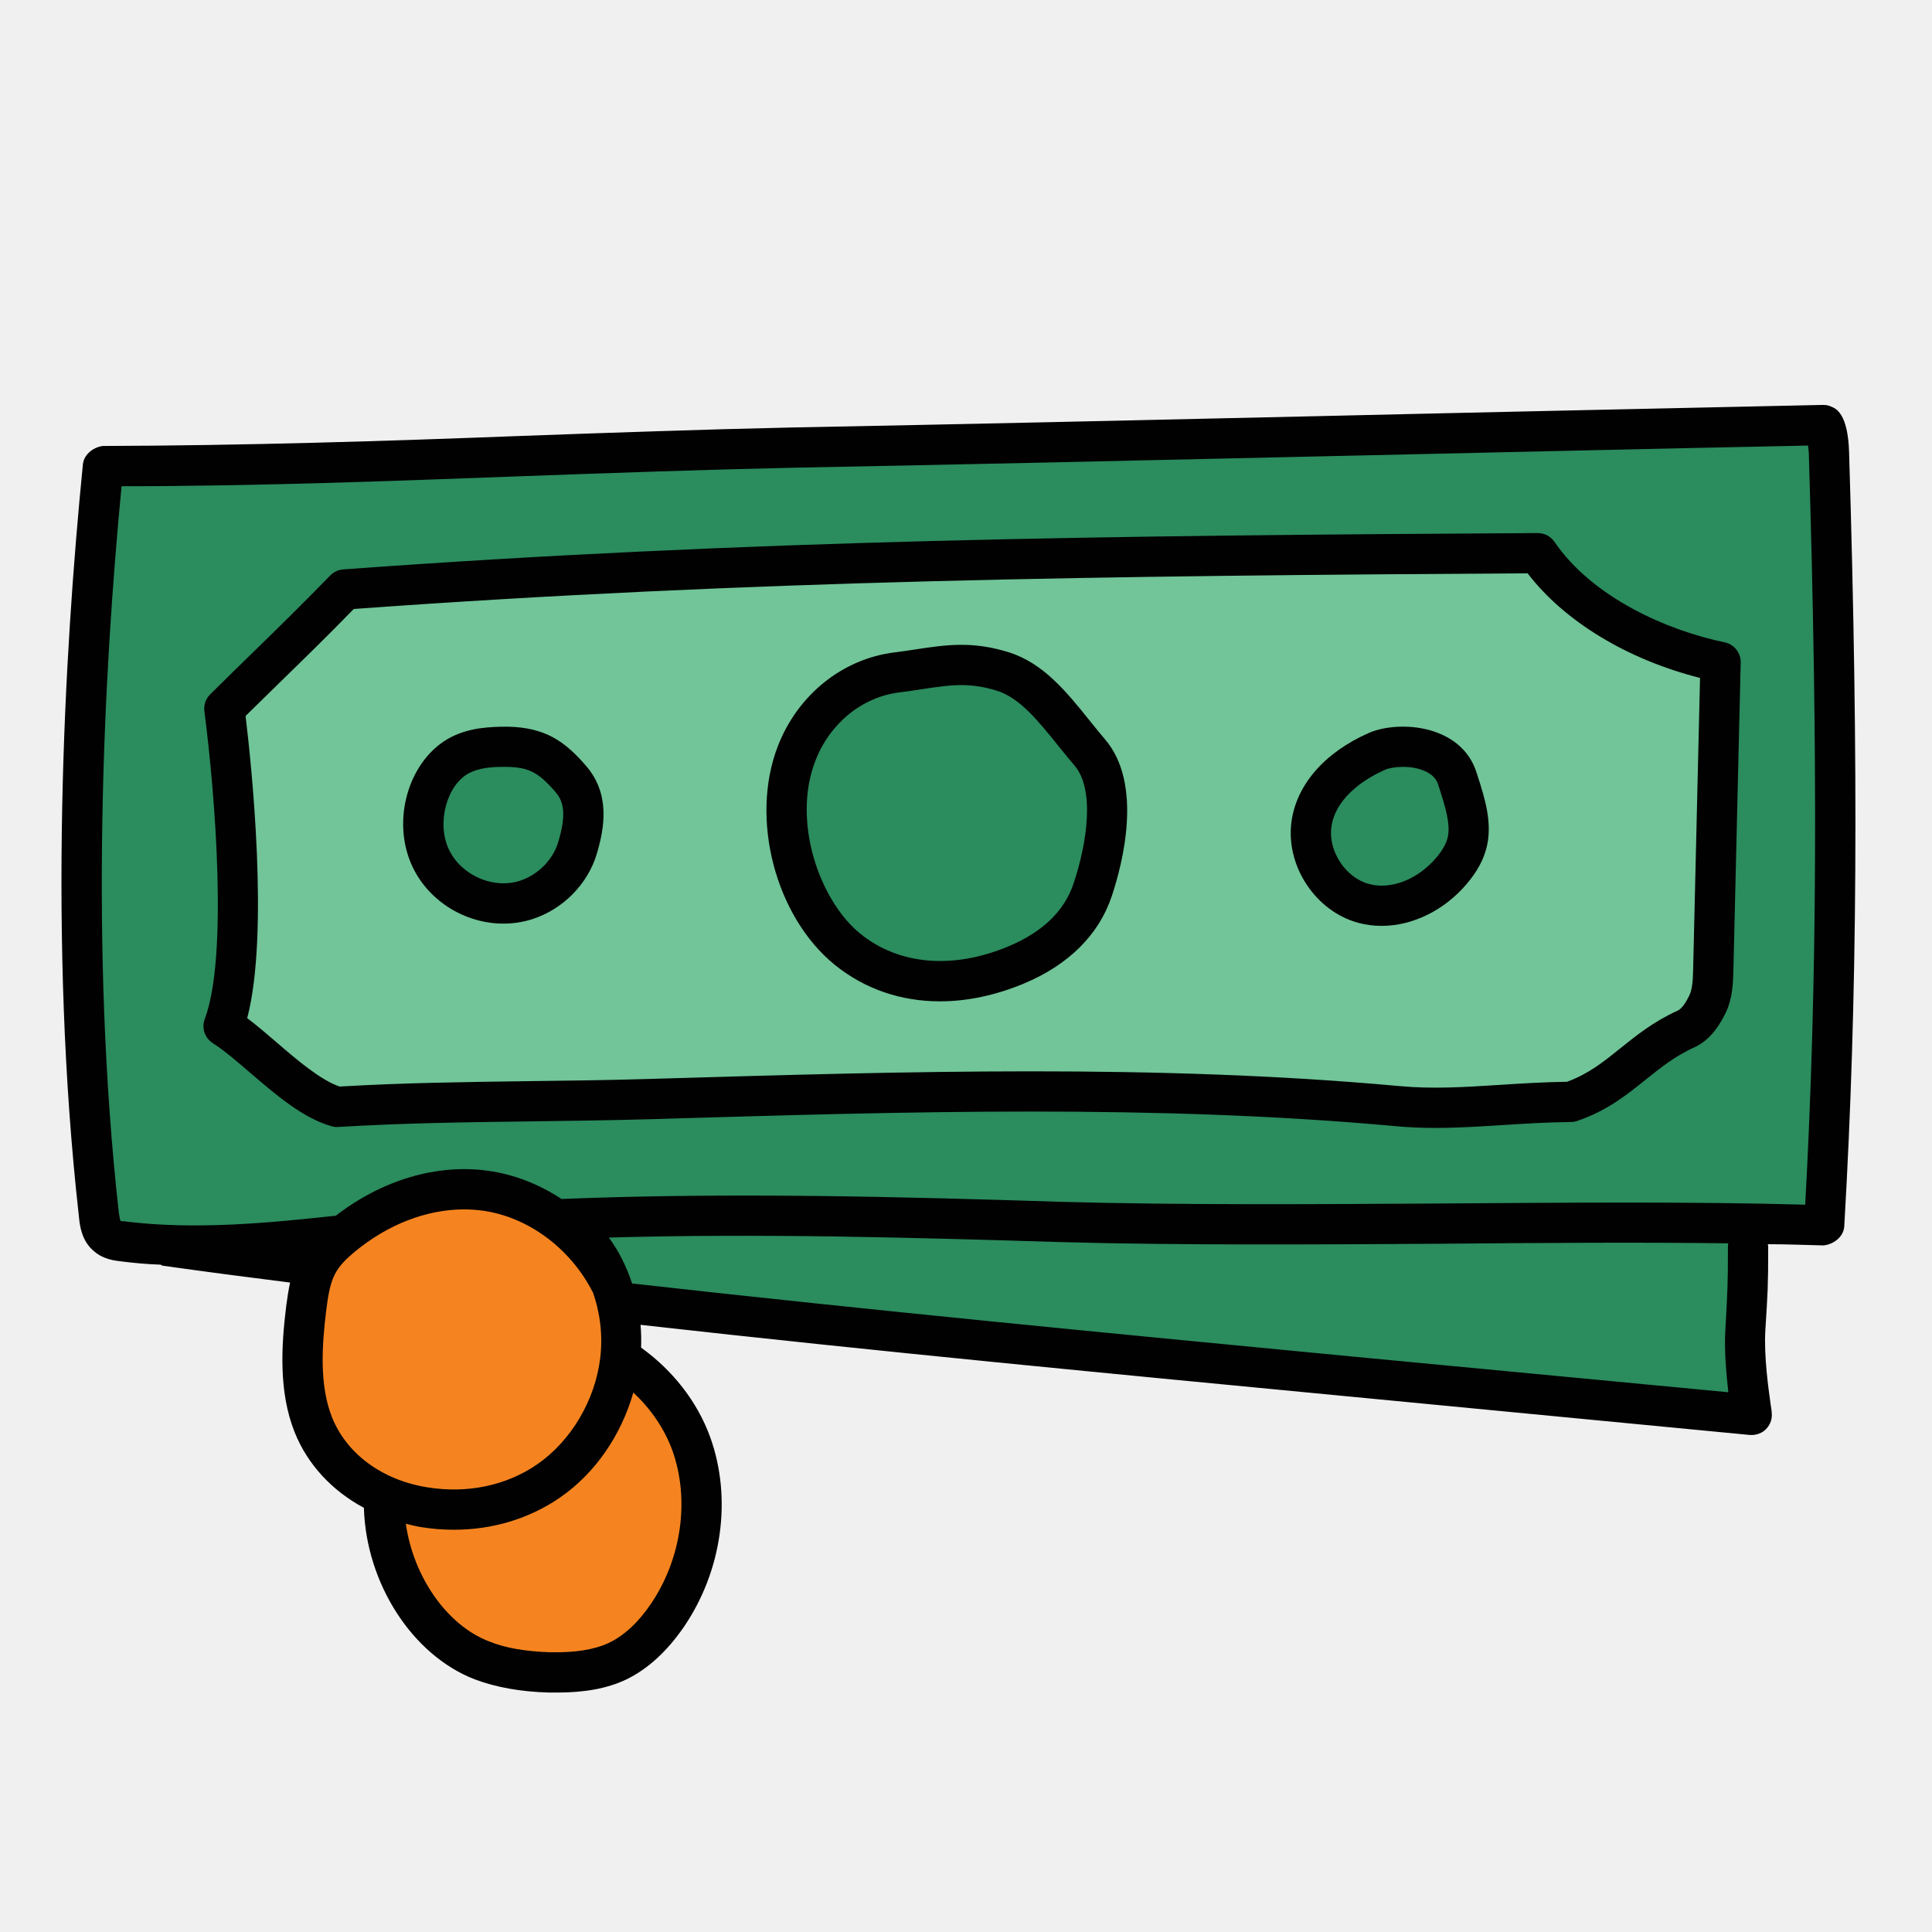
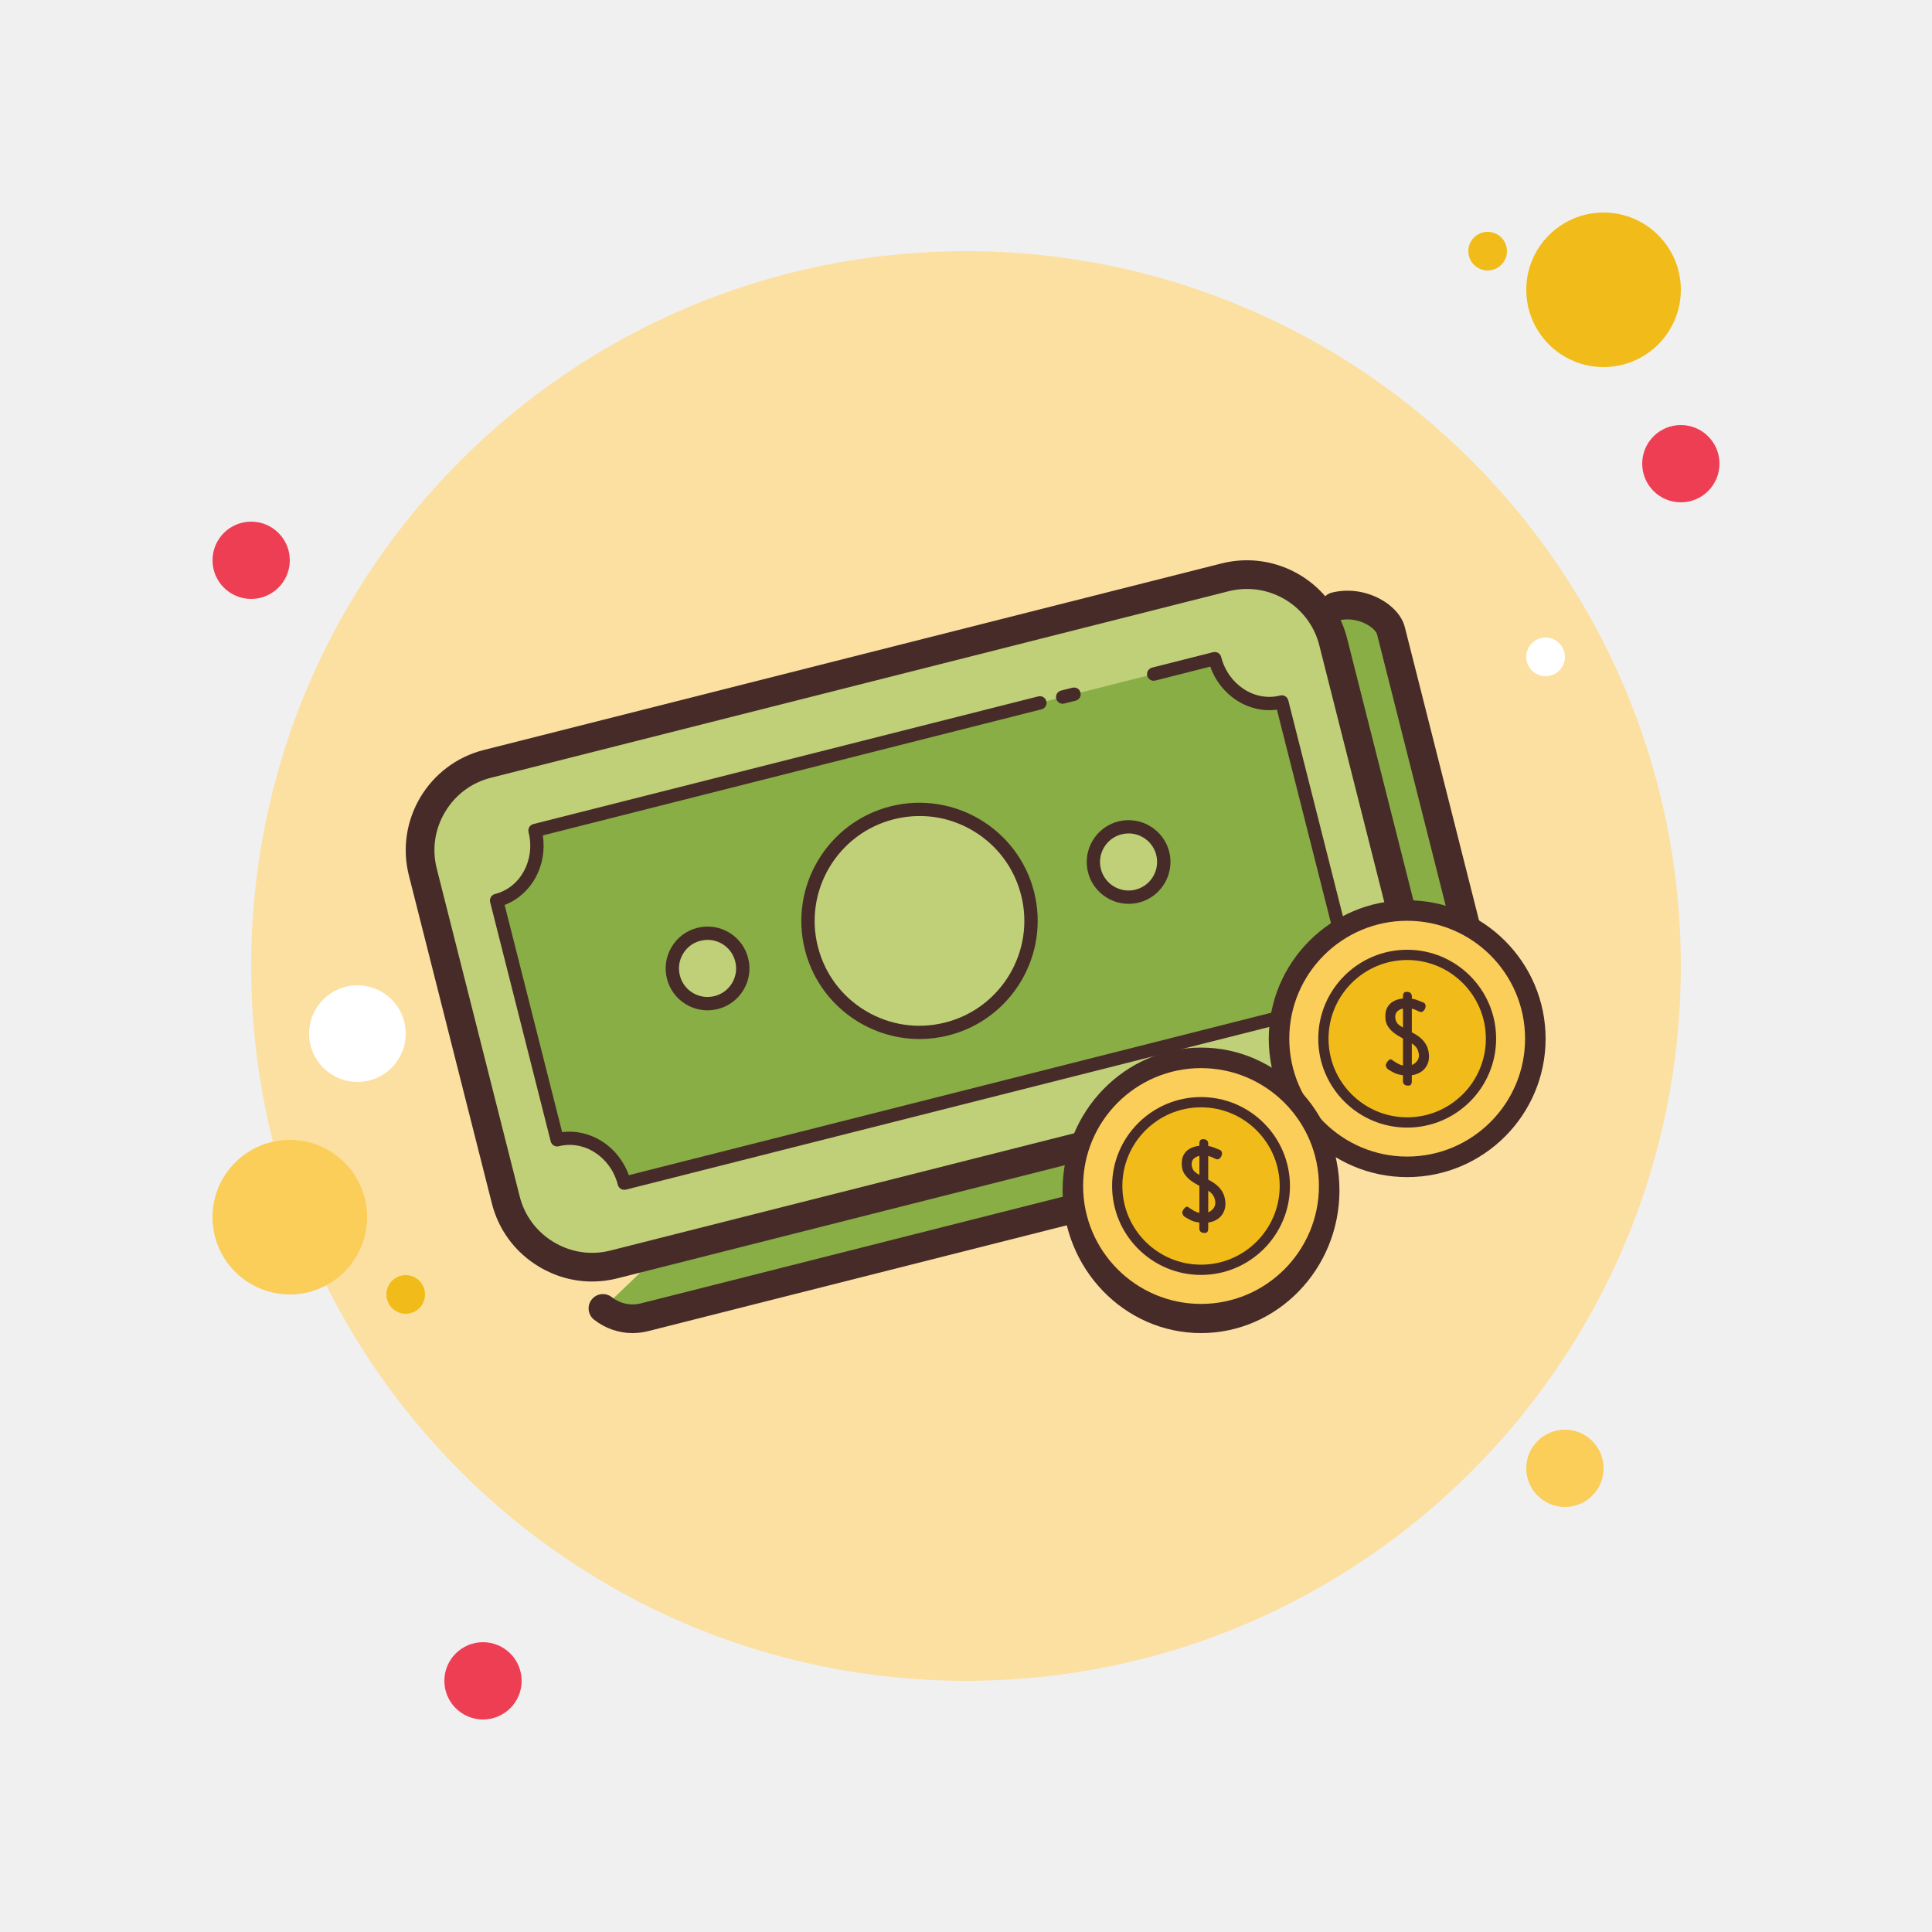
- <svg xmlns="http://www.w3.org/2000/svg" viewBox="0 0 48 48" width="96px" height="96px">
-   <path fill="#2b8c5e" d="M43.503,30.401c0.614,0.01,1.225,0.02,1.815,0.038c0.376-6.47,0.322-12.711,0.12-19.189 c-0.003-0.092-0.055-0.653-0.14-0.688c-8.305,0.172-17.283,0.39-25.588,0.562c-5.841,0.121-11.366,0.47-17.147,0.454 c-0.596,5.993-0.777,12.6-0.108,18.586c0.022,0.198,0.055,0.416,0.208,0.545c0.113,0.095,0.268,0.119,0.414,0.137 c0.682,0.083,1.366,0.104,2.051,0.094c9.275,1.271,19.152,2.374,28.397,3.255c3.333,0.318,6.666,0.636,9.998,0.954 c-0.009-0.145-0.214-1.266-0.159-2.143C43.407,32.321,43.471,31.277,43.503,30.401z" />
-   <path fill="#f58420" d="M17.179,35.885c-0.318-0.89-0.964-1.665-1.766-2.156c0.126-1.233-0.328-2.555-1.211-3.228 c0,0-1.251-0.794-2.143-0.918c-1.252-0.173-2.54,0.28-3.572,1.137c-0.233,0.194-0.459,0.414-0.608,0.701 c-0.167,0.323-0.224,0.706-0.271,1.08c-0.12,0.971-0.178,2.005,0.175,2.893c0.332,0.833,0.983,1.401,1.722,1.736 c0.09,2.048,1.309,3.675,2.466,4.121c0.538,0.207,1.114,0.281,1.684,0.296c0.574,0.015,1.163-0.032,1.677-0.274 c0.515-0.242,0.924-0.666,1.245-1.136C17.406,38.924,17.685,37.303,17.179,35.885z" />
-   <path fill="#71c598" d="M42.745,16.447c-0.06,2.546-0.121,5.091-0.181,7.637c-0.007,0.297-0.017,0.604-0.147,0.871 c-0.119,0.244-0.285,0.498-0.532,0.61c-1.167,0.529-1.651,1.398-2.865,1.811c-1.594,0.016-2.88,0.237-4.28,0.108 c-6.097-0.559-12.435-0.359-18.555-0.178c-2.691,0.079-5.217,0.039-7.811,0.195c-0.951-0.266-1.973-1.464-2.82-2.006 c0.651-1.718,0.255-6.066,0.019-7.888c1.2-1.188,1.864-1.804,2.989-2.96c10.196-0.748,19.42-0.845,29.643-0.903 C39.181,15.17,41.053,16.096,42.745,16.447z M24.92,16.685c-0.989-0.311-1.63-0.107-2.642,0.021 c-1.013,0.128-2.025,0.828-2.485,2.01c-0.653,1.678,0.037,3.873,1.263,4.868c1.226,0.994,2.813,0.965,4.189,0.391 c0.78-0.325,1.575-0.887,1.902-1.864c0.365-1.092,0.61-2.622-0.072-3.417C26.394,17.898,25.809,16.964,24.92,16.685z M34.207,18.668c-0.753,0.332-1.511,0.939-1.626,1.822c-0.115,0.877,0.517,1.747,1.3,1.956c0.783,0.209,1.634-0.165,2.184-0.813 c0.167-0.197,0.314-0.424,0.382-0.684c0.134-0.512-0.08-1.103-0.239-1.607C35.936,18.486,34.715,18.443,34.207,18.668z M14.181,19.352c-0.498-0.575-0.864-0.787-1.587-0.798c-0.392-0.006-0.796,0.021-1.152,0.202c-0.833,0.421-1.165,1.683-0.737,2.573 c0.427,0.89,1.479,1.314,2.36,1.033c0.582-0.186,1.099-0.667,1.286-1.3C14.537,20.428,14.599,19.835,14.181,19.352z" />
-   <path fill="#010101" d="M35.667,28.023c-0.32,0-0.642-0.012-0.973-0.042c-5.955-0.547-12.159-0.364-18.158-0.186 l-0.336,0.01c-1.013,0.029-2.002,0.042-2.98,0.055c-1.649,0.021-3.207,0.042-4.815,0.139c-0.058,0.006-0.111-0.002-0.165-0.018 c-0.708-0.198-1.374-0.771-2.018-1.323c-0.337-0.289-0.655-0.563-0.937-0.743c-0.199-0.127-0.282-0.377-0.198-0.598 c0.577-1.523,0.266-5.524-0.009-7.647c-0.02-0.155,0.034-0.311,0.145-0.42c0.417-0.413,0.77-0.757,1.1-1.079 c0.616-0.601,1.151-1.123,1.882-1.874c0.085-0.088,0.2-0.141,0.322-0.15c10.072-0.738,19.022-0.843,29.677-0.903 c0.001,0,0.002,0,0.003,0c0.165,0,0.32,0.081,0.413,0.218c0.951,1.391,2.808,2.202,4.229,2.497c0.236,0.049,0.404,0.26,0.398,0.501 l-0.181,7.637c-0.007,0.314-0.017,0.707-0.197,1.077c-0.209,0.428-0.462,0.705-0.775,0.847c-0.479,0.218-0.833,0.502-1.208,0.803 c-0.474,0.381-0.964,0.775-1.703,1.026c-0.05,0.017-0.103,0.025-0.156,0.026c-0.607,0.006-1.168,0.042-1.709,0.077 C36.757,27.988,36.216,28.023,35.667,28.023z M25.62,26.617c3.075,0,6.148,0.091,9.167,0.368c0.82,0.075,1.62,0.023,2.466-0.031 c0.533-0.034,1.085-0.069,1.68-0.078c0.532-0.195,0.901-0.491,1.326-0.833c0.406-0.326,0.827-0.664,1.421-0.934 c0.063-0.028,0.164-0.116,0.29-0.375c0.084-0.174,0.09-0.422,0.096-0.662l0.171-7.229c-1.805-0.456-3.367-1.403-4.284-2.599 c-10.456,0.061-19.281,0.168-29.164,0.886c-0.671,0.688-1.184,1.188-1.768,1.757c-0.281,0.274-0.579,0.565-0.92,0.901 c0.141,1.166,0.593,5.4,0.041,7.507c0.238,0.18,0.48,0.388,0.732,0.604c0.509,0.438,1.083,0.93,1.563,1.096 c1.599-0.094,3.141-0.113,4.771-0.135c0.973-0.012,1.957-0.024,2.964-0.055l0.335-0.01C19.511,26.707,22.566,26.617,25.62,26.617z" />
-   <path fill="#010101" d="M23.353,24.878c-0.97,0-1.871-0.306-2.612-0.906c-1.479-1.199-2.114-3.639-1.414-5.438 c0.494-1.271,1.601-2.162,2.888-2.324c0.187-0.023,0.361-0.05,0.527-0.075c0.759-0.115,1.416-0.214,2.328,0.073c0,0,0,0,0,0 c0.855,0.27,1.433,0.987,1.992,1.683c0.129,0.16,0.259,0.321,0.392,0.478c0.954,1.112,0.434,3.099,0.166,3.9 c-0.319,0.955-1.074,1.705-2.184,2.168C24.729,24.731,24.024,24.878,23.353,24.878z M23.884,17.021 c-0.309,0-0.617,0.047-0.992,0.104c-0.173,0.025-0.356,0.054-0.552,0.078c-0.922,0.116-1.72,0.766-2.081,1.695 c-0.592,1.521,0.111,3.485,1.112,4.297c0.958,0.779,2.3,0.896,3.681,0.318c0.847-0.353,1.392-0.878,1.62-1.561 c0.344-1.03,0.53-2.342,0.023-2.934c-0.14-0.163-0.276-0.333-0.412-0.501c-0.487-0.605-0.947-1.178-1.514-1.356 C24.441,17.059,24.163,17.021,23.884,17.021z" />
-   <path fill="#010101" d="M34.326,23.003c-0.194,0-0.387-0.024-0.574-0.074c-1.062-0.284-1.81-1.407-1.667-2.504 c0.121-0.923,0.821-1.729,1.92-2.214l0,0l0,0h0c0.435-0.192,1.198-0.241,1.813,0.037c0.433,0.195,0.732,0.521,0.865,0.943 l0.038,0.117c0.165,0.515,0.37,1.154,0.208,1.767c-0.079,0.302-0.238,0.59-0.484,0.88C35.879,22.624,35.091,23.003,34.326,23.003z M34.854,19.053c-0.184,0-0.349,0.03-0.444,0.072h0c-0.365,0.161-1.227,0.623-1.333,1.43c-0.078,0.596,0.358,1.254,0.934,1.407 c0.546,0.151,1.219-0.115,1.673-0.653c0.147-0.174,0.239-0.333,0.28-0.487c0.086-0.331-0.063-0.797-0.194-1.208l-0.039-0.121 c-0.046-0.146-0.152-0.256-0.324-0.333C35.236,19.082,35.036,19.053,34.854,19.053z" />
-   <path fill="#010101" d="M12.507,22.947c-0.929,0-1.838-0.537-2.253-1.402c-0.556-1.157-0.097-2.699,0.962-3.236 c0.468-0.236,0.967-0.252,1.385-0.255c0.948,0.016,1.436,0.368,1.958,0.972l0,0c0.604,0.697,0.462,1.53,0.271,2.178 c-0.225,0.762-0.843,1.388-1.613,1.635C12.984,22.911,12.745,22.947,12.507,22.947z M12.499,19.053 c-0.278,0-0.584,0.023-0.832,0.148c-0.569,0.288-0.828,1.253-0.512,1.91c0.306,0.637,1.095,0.983,1.757,0.773 c0.452-0.145,0.828-0.523,0.958-0.965c0.184-0.624,0.165-0.972-0.068-1.24c0,0,0,0,0,0c-0.427-0.494-0.666-0.617-1.217-0.626 C12.557,19.053,12.528,19.053,12.499,19.053z" />
-   <path fill="#010101" d="M45.94,11.23c-0.03-0.95-0.32-1.08-0.45-1.13c-0.06-0.03-0.13-0.04-0.2-0.04 c-4.09,0.09-8.34,0.18-12.59,0.28c-4.39,0.1-8.78,0.2-13,0.28c-2.28,0.05-4.52,0.13-6.74,0.21c-3.38,0.13-6.89,0.24-10.4,0.25 c-0.21,0.02-0.47,0.19-0.5,0.45c-0.47,4.74-0.87,11.83-0.1,18.69c0.02,0.21,0.06,0.61,0.38,0.87c0.23,0.2,0.51,0.23,0.68,0.25 c0.32,0.04,0.64,0.07,0.97,0.08c0.03,0.02,0.05,0.03,0.08,0.03c1.046,0.147,2.087,0.283,3.137,0.415 c-0.041,0.193-0.071,0.387-0.095,0.576c-0.123,0.988-0.193,2.134,0.207,3.139c0.321,0.806,0.932,1.457,1.722,1.882 c0.054,1.876,1.202,3.66,2.749,4.259c0.53,0.2,1.14,0.31,1.85,0.33h0.2c0.69,0,1.24-0.1,1.71-0.32c0.54-0.26,1.02-0.7,1.44-1.31 c0.95-1.39,1.2-3.19,0.66-4.7c-0.326-0.912-0.955-1.689-1.722-2.24c0.007-0.19,0.002-0.379-0.014-0.566 c5.901,0.664,11.791,1.223,17.566,1.777l10,0.96h0.04c0.13,0,0.26-0.05,0.35-0.14c0.11-0.11,0.16-0.25,0.15-0.39 c0-0.04-0.01-0.12-0.03-0.24c-0.05-0.36-0.17-1.19-0.13-1.84c0.06-0.95,0.07-1.09,0.07-2.04c0-0.03,0-0.06-0.01-0.09 c0.47,0,0.93,0.02,1.38,0.03c0.24-0.02,0.5-0.2,0.52-0.47C46.15,24.8,46.18,19.05,45.94,11.23z M8.248,35.21 c-0.316-0.796-0.25-1.784-0.144-2.646c0.042-0.339,0.09-0.664,0.219-0.912c0.116-0.224,0.309-0.401,0.483-0.546 c0.825-0.686,1.796-1.059,2.725-1.059c0.154,0,0.308,0.011,0.459,0.031c1.126,0.156,2.171,0.927,2.729,2.011 c0.004,0.007,0.008,0.015,0.012,0.021c0.178,0.499,0.249,1.068,0.182,1.624c-0.125,1.053-0.726,2.067-1.566,2.647 c-0.767,0.529-1.74,0.733-2.736,0.57C9.494,36.771,8.61,36.119,8.248,35.21z M16.17,39.85c-0.32,0.47-0.67,0.79-1.05,0.97 c-0.37,0.17-0.83,0.24-1.45,0.23c-0.6-0.02-1.1-0.1-1.52-0.27c-1.053-0.405-1.882-1.614-2.067-2.923 c0.121,0.03,0.242,0.061,0.368,0.082c0.278,0.046,0.555,0.067,0.828,0.067c0.958,0,1.873-0.274,2.636-0.801 c0.88-0.608,1.518-1.553,1.82-2.606c0.43,0.397,0.775,0.896,0.975,1.451C17.14,37.27,16.93,38.73,16.17,39.85z M42.94,34.59 l-9.37-0.89c-5.872-0.563-11.867-1.139-17.866-1.812c-0.137-0.419-0.331-0.807-0.577-1.141c3.77-0.107,7.551-0.001,11.243,0.113 c2.93,0.08,6.26,0.06,9.47,0.04c2.38-0.02,4.82-0.04,7.1-0.01c-0.01,0.03-0.01,0.07-0.01,0.11c0,0.92-0.01,1.06-0.06,1.97 C42.83,33.52,42.89,34.13,42.94,34.59z M44.85,29.93c-2.83-0.08-5.97-0.05-9.02-0.03c-3.2,0.02-6.52,0.04-9.43-0.04 c-4.078-0.13-8.267-0.238-12.449-0.072c-0.551-0.362-1.169-0.609-1.823-0.7c-1.278-0.18-2.642,0.233-3.785,1.116 c-1.728,0.187-3.5,0.353-5.203,0.146c-0.03-0.01-0.1-0.01-0.13-0.01c-0.01,0-0.01,0-0.01,0c-0.02-0.03-0.03-0.1-0.05-0.23 c-0.73-6.56-0.38-13.35,0.07-18.03c3.38,0,6.73-0.13,9.98-0.25c2.21-0.08,4.44-0.16,6.72-0.21c4.22-0.08,8.61-0.18,13-0.28 c4.12-0.09,8.23-0.19,12.2-0.27c0.01,0.08,0.02,0.15,0.02,0.2C45.17,18.83,45.15,24.45,44.85,29.93z" />
+ <svg xmlns="http://www.w3.org/2000/svg" viewBox="0 0 100 100" width="50px" height="50px">
+   <path fill="#ee3e54" d="M13 27A2 2 0 1 0 13 31A2 2 0 1 0 13 27Z" />
+   <path fill="#f1bc19" d="M77 12A1 1 0 1 0 77 14A1 1 0 1 0 77 12Z" />
+   <path fill="#fce0a2" d="M50 13A37 37 0 1 0 50 87A37 37 0 1 0 50 13Z" />
+   <path fill="#f1bc19" d="M83 11A4 4 0 1 0 83 19A4 4 0 1 0 83 11Z" />
+   <path fill="#ee3e54" d="M87 22A2 2 0 1 0 87 26A2 2 0 1 0 87 22Z" />
+   <path fill="#fbcd59" d="M81 74A2 2 0 1 0 81 78 2 2 0 1 0 81 74zM15 59A4 4 0 1 0 15 67 4 4 0 1 0 15 59z" />
+   <path fill="#ee3e54" d="M25 85A2 2 0 1 0 25 89A2 2 0 1 0 25 85Z" />
+   <path fill="#fff" d="M18.5 51A2.5 2.5 0 1 0 18.5 56A2.5 2.5 0 1 0 18.5 51Z" />
+   <path fill="#f1bc19" d="M21 66A1 1 0 1 0 21 68A1 1 0 1 0 21 66Z" />
+   <path fill="#fff" d="M80 33A1 1 0 1 0 80 35A1 1 0 1 0 80 33Z" />
+   <g>
+     <path fill="#88ae45" d="M69.112,31.392c1.326-0.335,2.686,0.475,2.881,1.245l5.378,21.258 c0.476,1.88-0.335,3.239-1.66,3.575l-42.355,10.71c-0.774,0.196-1.561,0.001-2.147-0.459" />
+     <path fill="#472b29" d="M32.741,69c-0.714,0-1.411-0.238-1.991-0.693c-0.323-0.252-0.378-0.72-0.126-1.041 c0.252-0.324,0.721-0.378,1.041-0.126c0.433,0.339,0.982,0.457,1.507,0.323l42.355-10.709c0.46-0.116,0.814-0.4,1.025-0.82 c0.246-0.493,0.281-1.133,0.099-1.853l-5.378-21.259c-0.028-0.11-0.221-0.358-0.62-0.552c-0.432-0.208-0.929-0.265-1.358-0.156 c-0.392,0.101-0.802-0.139-0.902-0.537c-0.101-0.397,0.14-0.801,0.538-0.902c0.776-0.196,1.619-0.105,2.371,0.26 c0.732,0.355,1.26,0.924,1.411,1.523l5.378,21.259c0.27,1.069,0.198,2.066-0.21,2.882c-0.404,0.807-1.11,1.373-1.988,1.595 L33.537,68.902C33.273,68.966,33.005,69,32.741,69z" />
+     <path fill="#c0d078" d="M69.966,55.791l-38.192,9.658c-2.455,0.621-4.972-0.88-5.594-3.334l-4.297-16.983 c-0.621-2.455,0.88-4.971,3.335-5.592l38.192-9.658c2.455-0.621,4.972,0.88,5.594,3.334l4.297,16.983 C73.923,52.653,72.423,55.17,69.966,55.791z" />
+     <path fill="#472b29" d="M30.645,66.331c-0.951,0-1.891-0.256-2.735-0.76c-1.23-0.732-2.099-1.896-2.449-3.276 l-4.297-16.981c-0.723-2.857,1.015-5.77,3.873-6.494l38.191-9.657c2.864-0.721,5.772,1.014,6.496,3.871l4.297,16.981 c0.723,2.857-1.015,5.77-3.872,6.494l0,0l-38.192,9.658C31.523,66.277,31.083,66.331,30.645,66.331z M64.54,30.484 c-0.313,0-0.63,0.038-0.947,0.118l-38.191,9.657c-0.996,0.251-1.836,0.88-2.366,1.769s-0.684,1.927-0.432,2.922l4.297,16.981 c0.251,0.995,0.88,1.836,1.769,2.366c0.89,0.53,1.926,0.685,2.923,0.431l38.192-9.658c2.065-0.523,3.321-2.627,2.798-4.691 l-4.297-16.981C67.844,31.65,66.266,30.484,64.54,30.484z M69.968,55.791h0.011H69.968z" />
+     <path fill="#88ae45" d="M53.825,36.379l-26.133,6.608c0.409,1.62-0.48,3.241-1.987,3.623l3.134,12.388 c1.508-0.382,3.062,0.623,3.472,2.244l35.183-8.897c-0.41-1.621,0.48-3.242,1.988-3.624l-3.134-12.388h-0.001 c-1.508,0.382-3.061-0.623-3.471-2.242l-3.16,0.799" />
+     <path fill="#472b29" d="M32.311,61.584c-0.155,0-0.294-0.105-0.334-0.26c-0.362-1.435-1.738-2.33-3.052-1.994 c-0.187,0.049-0.372-0.066-0.42-0.249L25.37,46.694c-0.022-0.089-0.008-0.183,0.038-0.261c0.047-0.078,0.123-0.136,0.211-0.158 c1.321-0.333,2.1-1.77,1.739-3.203c-0.047-0.184,0.066-0.372,0.249-0.419l26.132-6.608c0.192-0.046,0.372,0.066,0.42,0.249 c0.047,0.185-0.066,0.373-0.249,0.42l-25.814,6.527c0.24,1.564-0.589,3.07-1.976,3.598l2.976,11.759 c1.475-0.183,2.919,0.737,3.451,2.229l34.546-8.736c-0.118-0.76,0.013-1.525,0.375-2.188c0.365-0.665,0.925-1.156,1.601-1.413 l-2.976-11.758c-0.718,0.096-1.443-0.07-2.08-0.48c-0.635-0.41-1.113-1.023-1.371-1.747l-2.841,0.72 c-0.189,0.05-0.372-0.066-0.42-0.249c-0.047-0.185,0.066-0.373,0.249-0.42l3.159-0.799c0.193-0.045,0.372,0.066,0.42,0.249 c0.363,1.434,1.739,2.329,3.052,1.994c0.19-0.047,0.372,0.066,0.42,0.249l3.135,12.388c0.022,0.089,0.008,0.183-0.038,0.261 c-0.047,0.078-0.123,0.136-0.211,0.158c-0.636,0.16-1.167,0.579-1.496,1.179c-0.333,0.607-0.42,1.327-0.243,2.025 c0.022,0.089,0.008,0.183-0.038,0.261c-0.047,0.078-0.123,0.136-0.211,0.158l-35.183,8.897 C32.367,61.581,32.339,61.584,32.311,61.584z" />
+     <g>
+       <path fill="#472b29" d="M55.003,36.425c-0.155,0-0.294-0.105-0.334-0.26c-0.047-0.185,0.066-0.373,0.249-0.42l0.589-0.149 c0.19-0.045,0.372,0.066,0.42,0.249c0.047,0.185-0.066,0.373-0.249,0.42l-0.589,0.149C55.059,36.422,55.031,36.425,55.003,36.425z" />
+     </g>
+     <g>
+       <path fill="#c0d078" d="M47.593 41.897A5.772 5.77 0 1 0 47.593 53.437A5.772 5.77 0 1 0 47.593 41.897Z" />
+       <path fill="#472b29" d="M47.594,53.78c-2.733,0-5.23-1.848-5.931-4.615c-0.826-3.27,1.161-6.602,4.43-7.429 c3.277-0.821,6.604,1.161,7.431,4.429c0.826,3.269-1.161,6.601-4.431,7.428C48.592,53.72,48.089,53.78,47.594,53.78z M47.602,42.237c-0.446,0-0.896,0.056-1.34,0.169c-2.901,0.732-4.664,3.689-3.93,6.59c0.355,1.405,1.236,2.587,2.482,3.33 c1.245,0.742,2.706,0.956,4.109,0.599c2.902-0.732,4.665-3.689,3.931-6.589c-0.355-1.405-1.236-2.587-2.482-3.331 C49.521,42.498,48.569,42.237,47.602,42.237z" />
+     </g>
+     <g>
+       <path fill="#c0d078" d="M36.622 48.306A1.823 1.822 0 1 0 36.622 51.95A1.823 1.822 0 1 0 36.622 48.306Z" />
+       <path fill="#472b29" d="M36.618,52.294c-0.385,0-0.765-0.105-1.105-0.306c-0.498-0.297-0.85-0.769-0.992-1.331 c-0.142-0.56-0.056-1.143,0.241-1.64c0.296-0.498,0.769-0.85,1.331-0.992c0.56-0.141,1.145-0.056,1.641,0.24 c0.497,0.297,0.849,0.769,0.991,1.331c0.142,0.56,0.057,1.143-0.24,1.64c-0.297,0.498-0.77,0.85-1.332,0.992 C36.976,52.271,36.797,52.294,36.618,52.294z M36.625,48.647c-0.122,0-0.244,0.016-0.366,0.047 c-0.383,0.096-0.705,0.336-0.906,0.675c-0.203,0.339-0.261,0.737-0.163,1.119c0.096,0.383,0.336,0.706,0.676,0.907 c0.337,0.201,0.737,0.26,1.119,0.162c0.383-0.096,0.706-0.336,0.908-0.676c0.201-0.338,0.26-0.736,0.162-1.118c0,0,0,0,0-0.001 c-0.096-0.382-0.336-0.705-0.675-0.906C37.148,48.719,36.889,48.647,36.625,48.647z" />
+       <g>
+         <path fill="#c0d078" d="M58.417 42.796A1.823 1.822 0 1 0 58.417 46.44A1.823 1.822 0 1 0 58.417 42.796Z" />
+         <path fill="#472b29" d="M58.418,46.782c-0.969,0-1.854-0.654-2.103-1.634c-0.292-1.16,0.412-2.339,1.569-2.632 c1.158-0.288,2.339,0.411,2.634,1.569l0,0c0.292,1.157-0.412,2.338-1.569,2.632C58.771,46.76,58.593,46.782,58.418,46.782z M58.415,43.138c-0.12,0-0.242,0.015-0.363,0.046c-0.79,0.199-1.27,1.004-1.071,1.794c0.2,0.789,1.009,1.272,1.796,1.069 c0.789-0.199,1.269-1.005,1.07-1.793l0,0C59.68,43.584,59.076,43.138,58.415,43.138z" />
+       </g>
+     </g>
+   </g>
+   <g>
+     <path fill="#fbcd59" d="M72.836 47.128A6.634 6.634 0 1 0 72.836 60.396A6.634 6.634 0 1 0 72.836 47.128Z" />
+     <path fill="#472b29" d="M72.836,60.927c-3.951,0-7.165-3.213-7.165-7.164s3.214-7.165,7.165-7.165S80,49.812,80,53.763 S76.787,60.927,72.836,60.927z M72.836,47.659c-3.365,0-6.103,2.737-6.103,6.103c0,3.364,2.737,6.102,6.103,6.102 c3.364,0,6.102-2.737,6.102-6.102C78.937,50.397,76.2,47.659,72.836,47.659z" />
+     <path fill="#f1bc19" d="M72.836 49.424A4.338 4.338 0 1 0 72.836 58.1A4.338 4.338 0 1 0 72.836 49.424Z" />
+     <path fill="#472b29" d="M72.836,58.364c-2.539,0-4.603-2.065-4.603-4.602c0-2.539,2.065-4.603,4.603-4.603 s4.603,2.065,4.603,4.603C77.439,56.299,75.374,58.364,72.836,58.364z M72.836,49.69c-2.245,0-4.072,1.827-4.072,4.072 c0,2.244,1.827,4.071,4.072,4.071s4.072-1.827,4.072-4.071C76.908,51.517,75.081,49.69,72.836,49.69z" />
+     <path fill="#fbcd59" d="M62.165 54.753A6.634 6.634 0 1 0 62.165 68.021A6.634 6.634 0 1 0 62.165 54.753Z" />
+     <path fill="#472b29" d="M62.165,69C58.214,69,55,65.685,55,61.611s3.214-7.388,7.165-7.388s7.165,3.314,7.165,7.388 C69.33,65.685,66.116,69,62.165,69z M62.165,55.286c-3.365,0-6.103,2.737-6.103,6.102c0,3.365,2.737,6.103,6.103,6.103 s6.103-2.737,6.103-6.103C68.268,58.023,65.53,55.286,62.165,55.286z" />
+     <g>
+       <path fill="#f1bc19" d="M62.165 57.05A4.338 4.338 0 1 0 62.165 65.726A4.338 4.338 0 1 0 62.165 57.05Z" />
+       <path fill="#472b29" d="M62.165,65.99c-2.539,0-4.603-2.065-4.603-4.603c0-2.539,2.065-4.603,4.603-4.603 c2.539,0,4.603,2.065,4.603,4.603C66.768,63.926,64.704,65.99,62.165,65.99z M62.165,57.315c-2.245,0-4.072,1.827-4.072,4.072 c0,2.245,1.827,4.072,4.072,4.072c2.245,0,4.072-1.827,4.072-4.072C66.237,59.142,64.41,57.315,62.165,57.315z" />
+     </g>
+     <g>
+       <path fill="#472b29" d="M61.6,62.547c0.006,0,0.018,0.006,0.036,0.018l-0.01-0.004c0.087,0.06,0.165,0.107,0.234,0.141 c0.069,0.034,0.142,0.058,0.22,0.073v-1.396l-0.081-0.045c-0.099-0.054-0.193-0.111-0.283-0.171 c-0.09-0.06-0.171-0.125-0.242-0.198c-0.072-0.071-0.133-0.148-0.182-0.228s-0.083-0.169-0.101-0.265 c-0.012-0.048-0.019-0.092-0.02-0.135c-0.001-0.043-0.002-0.087-0.002-0.135c0-0.14,0.023-0.264,0.069-0.368 c0.047-0.105,0.111-0.194,0.191-0.267c0.081-0.073,0.176-0.132,0.287-0.175s0.232-0.072,0.363-0.087V59.18 c0-0.06,0.014-0.111,0.04-0.153c0.027-0.043,0.077-0.063,0.148-0.063h0.018c0.155,0,0.241,0.077,0.256,0.228l-0.004,0.121 c0.084,0.015,0.17,0.038,0.258,0.07c0.088,0.032,0.188,0.071,0.299,0.119l-0.013-0.008c0.051,0.018,0.09,0.04,0.119,0.067 c0.029,0.027,0.046,0.07,0.052,0.13v0.027c0,0.021-0.005,0.048-0.016,0.081c-0.011,0.033-0.027,0.065-0.047,0.095 c-0.021,0.03-0.045,0.056-0.072,0.079c-0.027,0.022-0.057,0.034-0.09,0.034c-0.027,0-0.052-0.002-0.074-0.007 c-0.022-0.004-0.049-0.017-0.079-0.038v0.004l-0.049-0.027c-0.087-0.045-0.183-0.081-0.287-0.107v1.226l0.018,0.01 c0.242,0.123,0.429,0.259,0.561,0.409s0.219,0.305,0.26,0.468c0.018,0.069,0.031,0.132,0.038,0.188 c0.007,0.057,0.012,0.115,0.012,0.175c0,0.138-0.022,0.262-0.068,0.373c-0.045,0.111-0.106,0.207-0.184,0.29 c-0.078,0.082-0.171,0.15-0.281,0.202c-0.109,0.053-0.228,0.088-0.357,0.105V63.6c0,0.06-0.012,0.111-0.036,0.153 c-0.023,0.041-0.073,0.063-0.148,0.063h-0.027c-0.075,0-0.135-0.02-0.18-0.061c-0.045-0.04-0.068-0.1-0.068-0.177v-0.301 c-0.162-0.018-0.301-0.054-0.418-0.107c-0.117-0.054-0.237-0.121-0.359-0.202c-0.033-0.027-0.055-0.052-0.068-0.077 c-0.012-0.023-0.026-0.056-0.04-0.099v-0.027c0-0.027,0.008-0.057,0.024-0.091c0.016-0.035,0.036-0.068,0.061-0.099 c0.024-0.032,0.049-0.058,0.077-0.081c0.027-0.022,0.052-0.034,0.077-0.034c0.033,0,0.062,0.01,0.088,0.03 c0.026,0.019,0.05,0.039,0.073,0.061H61.6c0.006,0.003,0.011,0.004,0.013,0.004L61.6,62.547z M61.83,60.638 c0.07,0.066,0.153,0.124,0.25,0.175v-0.984c-0.114,0.024-0.208,0.07-0.285,0.139s-0.115,0.162-0.115,0.278 c0,0.018,0.001,0.037,0.002,0.058c0.001,0.021,0.005,0.047,0.012,0.077C61.715,60.486,61.76,60.572,61.83,60.638z M62.754,61.821 c-0.06-0.073-0.132-0.137-0.216-0.191v1.119c0.104-0.043,0.192-0.106,0.262-0.193s0.105-0.188,0.105-0.305 c0-0.033-0.003-0.063-0.009-0.09c-0.006-0.027-0.012-0.055-0.018-0.085C62.856,61.979,62.813,61.894,62.754,61.821z" />
+     </g>
+     <g>
+       <path fill="#472b29" d="M72.138,54.921c0.006,0,0.018,0.006,0.036,0.018l-0.01-0.004c0.087,0.06,0.165,0.107,0.234,0.141 c0.069,0.034,0.142,0.058,0.22,0.073v-1.396l-0.081-0.045c-0.099-0.054-0.193-0.111-0.283-0.171 c-0.09-0.06-0.171-0.125-0.242-0.198c-0.072-0.071-0.133-0.148-0.182-0.228c-0.049-0.081-0.083-0.169-0.101-0.265 c-0.012-0.048-0.019-0.092-0.02-0.135c-0.001-0.043-0.002-0.087-0.002-0.135c0-0.14,0.023-0.264,0.069-0.368 c0.047-0.105,0.111-0.194,0.191-0.267c0.081-0.073,0.176-0.132,0.287-0.175c0.111-0.044,0.232-0.072,0.363-0.087v-0.125 c0-0.06,0.014-0.111,0.04-0.153c0.027-0.043,0.077-0.063,0.148-0.063h0.018c0.155,0,0.241,0.077,0.256,0.228l-0.004,0.121 c0.084,0.015,0.17,0.038,0.258,0.07c0.088,0.032,0.188,0.071,0.299,0.119l-0.013-0.008c0.051,0.018,0.09,0.04,0.119,0.067 c0.029,0.027,0.046,0.07,0.052,0.13v0.027c0,0.021-0.005,0.048-0.016,0.081c-0.011,0.033-0.027,0.065-0.047,0.095 c-0.021,0.03-0.045,0.056-0.072,0.079c-0.027,0.022-0.057,0.034-0.09,0.034c-0.027,0-0.052-0.002-0.074-0.007 c-0.022-0.004-0.049-0.017-0.079-0.038v0.004l-0.049-0.027c-0.087-0.045-0.183-0.081-0.287-0.107v1.226l0.018,0.01 c0.242,0.123,0.429,0.259,0.561,0.409c0.132,0.15,0.219,0.305,0.26,0.468c0.018,0.069,0.031,0.132,0.038,0.188 c0.007,0.057,0.012,0.115,0.012,0.175c0,0.138-0.022,0.262-0.068,0.373c-0.045,0.111-0.106,0.207-0.184,0.29 c-0.078,0.082-0.171,0.15-0.281,0.202c-0.109,0.053-0.228,0.088-0.357,0.105v0.323c0,0.06-0.012,0.111-0.036,0.153 c-0.023,0.041-0.073,0.063-0.148,0.063h-0.027c-0.075,0-0.135-0.02-0.18-0.061c-0.045-0.04-0.068-0.1-0.068-0.177v-0.301 c-0.162-0.018-0.301-0.054-0.418-0.107c-0.117-0.054-0.237-0.121-0.359-0.202c-0.033-0.027-0.055-0.052-0.068-0.077 c-0.012-0.023-0.026-0.056-0.04-0.099v-0.031c0-0.027,0.009-0.057,0.024-0.091c0.016-0.035,0.036-0.068,0.061-0.099 c0.024-0.032,0.049-0.058,0.077-0.081c0.027-0.022,0.052-0.034,0.077-0.034c0.033,0,0.062,0.01,0.088,0.03 c0.026,0.019,0.05,0.039,0.073,0.061H72.138c0.006,0.003,0.011,0.004,0.013,0.004L72.138,54.921z M72.368,53.012 c0.07,0.066,0.153,0.124,0.25,0.175v-0.984c-0.114,0.024-0.208,0.07-0.285,0.139c-0.077,0.069-0.115,0.162-0.115,0.278 c0,0.018,0.001,0.037,0.002,0.058c0.001,0.021,0.005,0.047,0.012,0.077C72.253,52.861,72.298,52.946,72.368,53.012z M73.292,54.196c-0.06-0.073-0.132-0.137-0.216-0.191v1.119c0.104-0.043,0.192-0.106,0.262-0.193 c0.07-0.087,0.105-0.188,0.105-0.305c0-0.033-0.003-0.063-0.009-0.09c-0.006-0.027-0.012-0.055-0.018-0.085 C73.394,54.354,73.351,54.269,73.292,54.196z" />
+     </g>
+   </g>
</svg>
